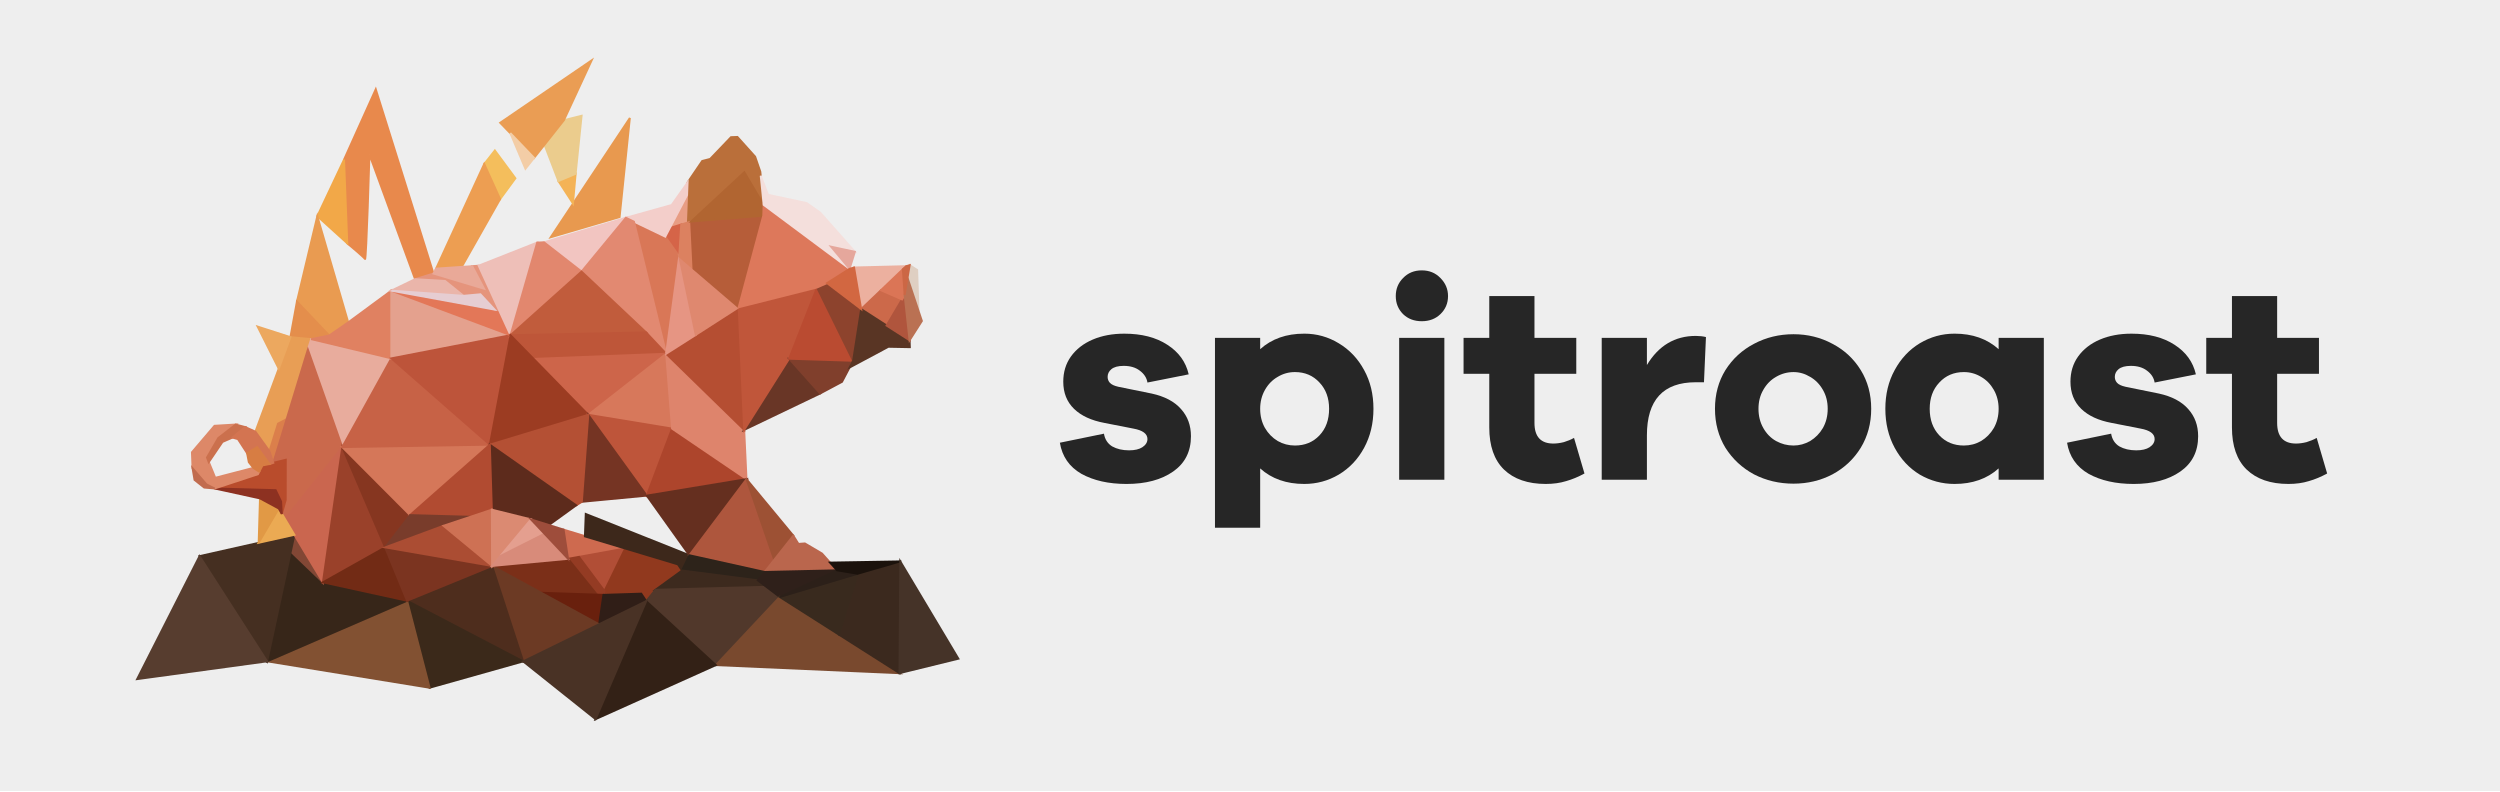
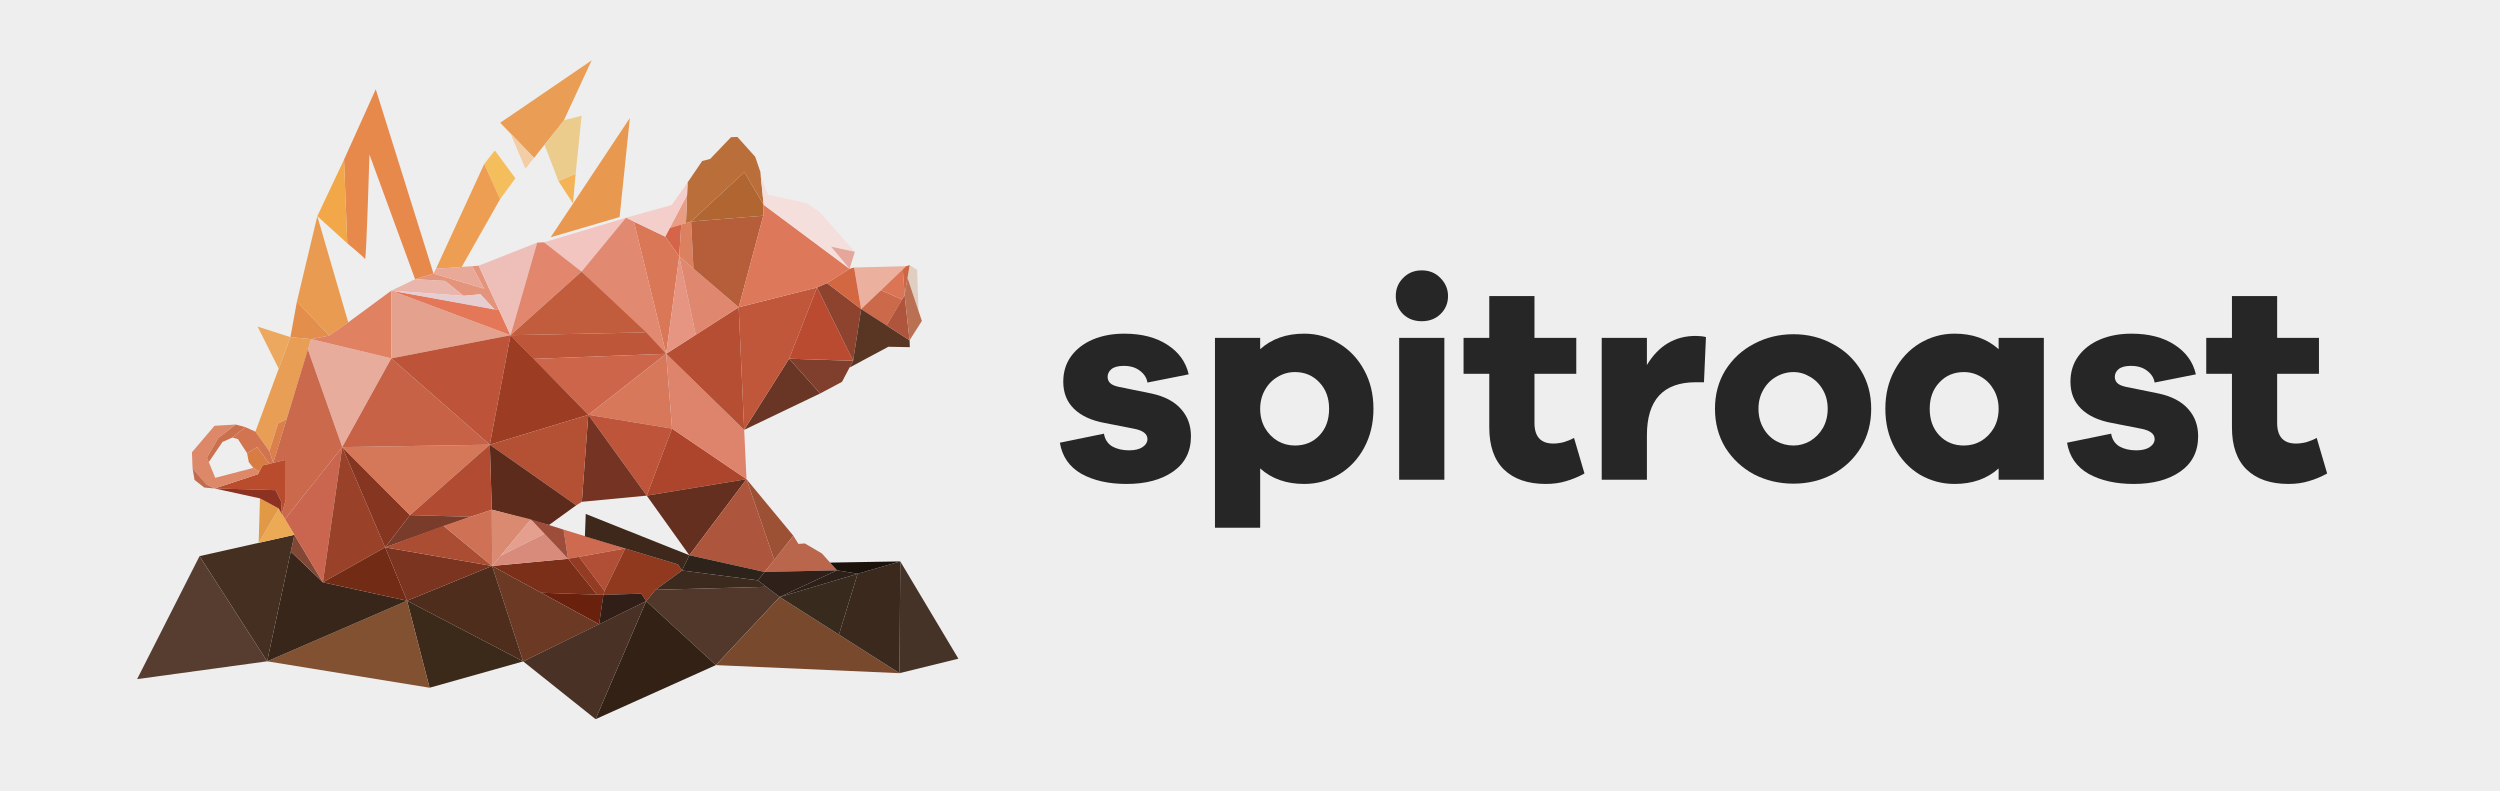
<svg xmlns="http://www.w3.org/2000/svg" id="SPITROAST" width="1280mm" height="405mm" version="1.1" viewBox="0 0 1280 405">
  <rect id="bg" width="1280" height="405" fill="#eee" />
  <g id="traced-polygons">
-     <path d="m288.56 271.17 31.539 9.651-29.26 5.293z" fill="#ce6a4f" stroke="#ce6a4f" />
-     <path d="m320.1 280.82-10.613 21.76-13.04-17.467z" fill="#b14e36" stroke="#b14e36" />
-     <path d="m320.1 280.82 26.971 8.141 2.128 3.142-13.594 9.876-4.746 5.805-2.537-3.83-19.388 0.619 0.553-1.994z" fill="#91391e" stroke="#91391e" />
-     <path d="m309.49 302.58-0.553 1.994-3.283-0.11-14.81-18.351 5.607-1z" fill="#943b23" stroke="#943b23" />
-     <path d="m290.84 286.11-38.896 3.657 25.168 13.729 28.538 0.965z" fill="#7b2f18" stroke="#7b2f18" />
-     <path d="m277.12 303.49 28.538 0.965 3.283 0.11-2.194 15.08z" fill="#69200d" stroke="#69200d" />
-     <path d="m306.74 319.65 2.194-15.08 19.388-0.619 2.537 3.83z" fill="#301e17" stroke="#301e17" />
-     <path d="m267.86 338.63 38.879-18.984-54.795-29.884z" fill="#6c3a24" stroke="#6c3a24" />
-     <path d="m267.86 338.63-59.449-31.057 43.533-17.811z" fill="#4e2d1d" stroke="#4e2d1d" />
-     <path d="m267.86 338.63-47.908 13.488-11.541-44.545z" fill="#3b291a" stroke="#3b291a" />
-     <path d="m219.96 352.12-11.541-44.545-71.645 31.018z" fill="#825132" stroke="#825132" />
-     <path d="m208.41 307.58-71.645 31.018 12.121-56.212 16.432 15.766z" fill="#372619" stroke="#372619" />
-     <path d="m165.32 298.15-14.583-24.338-1.85 8.572z" fill="#824735" stroke="#824735" />
-     <path d="m136.77 338.6 13.971-64.785-48.566 10.923z" fill="#452f21" stroke="#452f21" />
-     <path d="m351.21 114.21 0.826-20.772 7.49-11.012 4.074-1.052 10.675-11.142 3.28-0.116 9.089 10.119 2.637 7.666 1.712 16.972-9.89-16.712-27.24 25.247z" fill="#ba6f3a" stroke="#ba6f3a" />
-     <path d="m342.86 116.76 8.349-2.549 0.567-14.359z" fill="#e89d84" stroke="#e89d84" />
-     <path d="m340.61 121.16 7.159 10.095 1.024-16.316-5.934 1.82z" fill="#d56448" stroke="#d56448" />
-     <path d="m324.58 113.5 16.03 7.665 7.159 10.095-6.696 49.869z" fill="#d97757" stroke="#d97757" />
-     <path d="m320.46 111.5 20.155 9.662 11.164-21.309 0.259-6.413-8.153 11.523z" fill="#f3ceca" stroke="#f3ceca" />
-     <path d="m297.75 139.04 22.706-27.537-41.921 12.557z" fill="#f2c5c1" stroke="#f2c5c1" />
-     <path d="m341.08 181.13-16.493-67.629-4.125-1.998-22.706 27.537z" fill="#e28971" stroke="#e28971" />
-     <path d="m470.26 159.1-0.685-20.875-3.824-2.466-1.105 6.505z" fill="#dfcfc2" stroke="#dfcfc2" />
-     <path d="m281.94 121.49 40.546-61.075-5.246 50.704z" fill="#e8994f" stroke="#e8994f" />
-     <path d="m293.36 104.16 1.37-15.185-8.828 3.712z" fill="#f4b356" stroke="#f4b356" />
-     <path d="m294.73 88.971 3.044-29.689-9.052 2.256-9.896 12.688 7.075 18.456z" fill="#ebcc8d" stroke="#ebcc8d" />
-     <path d="m256.1 62.862 17.35 17.982 15.277-19.306 14.202-30.643z" fill="#ea9d54" stroke="#ea9d54" />
-     <path d="m269.02 86.419-7.73-18.262 12.157 12.687z" fill="#f3cda6" stroke="#f3cda6" />
-     <path d="m253.37 77.044 10.52 14.234-7.831 10.674-8.133-18.006z" fill="#f4be5c" stroke="#f4be5c" />
-     <path d="m223.26 137.54 13.115-0.838 19.68-34.754-8.133-18.006z" fill="#ed9e52" stroke="#ed9e52" />
-     <path d="m212.53 142.94-23.37-63.824s-1.603 54.651-2.275 53.522c-0.672-1.129-9.085-8.064-9.085-8.064l-1.653-42.864 16.241-36.016 29.564 94.361z" fill="#e8894c" stroke="#e8894c" />
-     <path d="m177.8 124.57-1.653-42.864-13.685 28.975z" fill="#f2a848" stroke="#f2a848" />
-     <path d="m178.3 165.05-9.729 6.731-16.544-17.412 10.436-43.69z" fill="#e99b51" stroke="#e99b51" />
-     <path d="m168.57 171.79-16.544-17.412-3.344 18.247 10.647 1.023z" fill="#e48e4c" stroke="#e48e4c" />
-     <path d="m148.69 172.62-17.928 48.377 7.191 10.002 4.401-14.099 4.397-2.267 12.585-40.99z" fill="#e89e55" stroke="#e89e55" />
-     <path d="m131.89 167.21 10.833 21.57 5.966-16.157z" fill="#eca85f" stroke="#eca85f" />
-     <path d="m146.75 214.63-4.397 2.267-4.401 14.099 1.987 5.964z" fill="#db7f4b" stroke="#db7f4b" />
-     <path d="m159.33 173.64-1.701 5.334 17.603 49.928 25.129-45.43z" fill="#e8ac9d" stroke="#e8ac9d" />
-     <path d="m157.63 178.98 17.603 49.928-29.37 36.889-1.596-2.655 2.014-7.187 0.034-20.549-6.381 1.558z" fill="#ca694c" stroke="#ca694c" />
-     <path d="m175.23 228.91-9.912 69.242-19.459-32.352z" fill="#ca664f" stroke="#ca664f" />
-     <path d="m165.32 298.15 31.862-17.899-21.951-51.342z" fill="#9a412a" stroke="#9a412a" />
-     <path d="m142.72 260.35-10.293 17.557 18.313-4.1z" fill="#ebaa53" stroke="#ebaa53" />
-     <path d="m132.43 277.91 10.293-17.557-9.609-5.177z" fill="#e19945" stroke="#e19945" />
-     <path d="m144.27 263.14-0.34-6.371-2.791-5.813-31.237-0.86 22.163-7.296 2.328-4.509 11.926-2.889-0.034 20.549z" fill="#b94c2c" stroke="#b94c2c" />
-     <path d="m144.27 263.14-0.34-6.371-2.791-5.813-31.237-0.86 23.211 5.079 9.609 5.177z" fill="#8d3121" stroke="#8d3121" />
-     <path d="m132.06 242.8-22.163 7.296-4.211-2.116-7.099-8.243-0.318-8.174 11.555-13.553 10.83-0.65-8.921 6.916-5.776 9.977 4.257 10.385 19.502-5.071 3.023 1.933z" fill="#dd8868" stroke="#dd8868" />
-     <path d="m109.9 250.1-4.211-2.116-7.099-8.243 1.006 5.967 4.972 3.928z" fill="#c16c4f" stroke="#c16c4f" />
-     <path d="m105.96 234.26 5.776-9.977 8.921-6.916 4.878 1.293-6.541 5.369-5.088 2.239-7.026 10.352z" fill="#cb704d" stroke="#cb704d" />
-     <path d="m119 224.03 2.82 0.793 4.699 7.204 5.15-3.106 6.33 8.66 1.941-0.613-1.987-5.964-7.191-10.002-5.221-2.341z" fill="#d37451" stroke="#d37451" />
-     <path d="m126.51 232.02 0.879 4.591 2.327 2.957 3.023 1.933 1.648-3.209 3.604-0.717-6.33-8.66z" fill="#d77d43" stroke="#d77d43" />
-     <path d="m175.23 228.91 21.951 51.342 12.752-16.521z" fill="#863620" stroke="#863620" />
-     <path d="m175.23 228.91 34.703 34.821 40.851-36.051z" fill="#d57759" stroke="#d57759" />
-     <path d="m175.23 228.91 75.554-1.229-50.425-44.201z" fill="#c76246" stroke="#c76246" />
-     <path d="m159.33 173.64 41.031 9.832-9e-3 -34.663-22.051 16.241-9.729 6.731z" fill="#e08161" stroke="#e08161" />
-     <path d="m200.36 183.48 61.022-11.857-61.032-22.806z" fill="#e4a18e" stroke="#e4a18e" />
-     <path d="m200.36 183.48 50.425 44.201 10.598-56.058z" fill="#bd543a" stroke="#bd543a" />
-     <path d="m200.35 148.81 61.032 22.806-5.898-12.887z" fill="#e37758" stroke="#e37758" />
-     <path d="m255.49 158.73-10.404-22.699-3.299 0.256 6.062 11.528-25.891-7.764-9.421 2.885 15.327 0.903 9.45 7.623 8.667-0.792 7.273 7.849z" fill="#e5947c" stroke="#e5947c" />
-     <path d="m247.85 147.82-6.062-11.528-18.525 1.255-1.305 2.509z" fill="#e9a998" stroke="#e9a998" />
-     <path d="m212.53 142.94-12.179 5.876 36.956 2.65-9.45-7.623z" fill="#eab5aa" stroke="#eab5aa" />
-     <path d="m253.25 158.52-7.273-7.849-8.667 0.792-36.956-2.65z" fill="#e6cdd2" stroke="#e6cdd2" />
-     <path d="m245.08 136.03 29.941-11.824-13.638 47.41z" fill="#eebfb8" stroke="#eebfb8" />
-     <path d="m261.39 171.62 36.365-32.584-19.214-14.98-3.512 0.154z" fill="#e2876e" stroke="#e2876e" />
-     <path d="m297.75 139.04-36.365 32.584 69.412-1.44z" fill="#c15c3c" stroke="#c15c3c" />
-     <path d="m330.8 170.18 10.277 10.946-67.959 2.618-11.73-12.123z" fill="#be5639" stroke="#be5639" />
-     <path d="m341.08 181.13-39.872 31.254-28.088-28.636z" fill="#cd654a" stroke="#cd654a" />
-     <path d="m261.39 171.62 39.818 40.76-50.415 15.298z" fill="#9c3c22" stroke="#9c3c22" />
-     <path d="m341.08 181.13 3.018 38.326-42.89-7.072z" fill="#d7785b" stroke="#d7785b" />
-     <path d="m344.09 219.45-12.962 34.312-29.928-41.384z" fill="#be553a" stroke="#be553a" />
-     <path d="m331.13 253.76-33.225 3.164 3.296-44.548z" fill="#753423" stroke="#753423" />
-     <path d="m301.2 212.38-3.296 44.548-2.894 1.789-44.225-31.039z" fill="#b45034" stroke="#b45034" />
-     <path d="m250.79 227.68 1.028 33.269 29.24 7.857 13.957-10.087z" fill="#5d2b1c" stroke="#5d2b1c" />
-     <path d="m250.79 227.68 1.028 33.269-10.932 3.64-30.947-0.858z" fill="#b14b31" stroke="#b14b31" />
-     <path d="m240.88 264.59-43.699 15.663 12.752-16.521z" fill="#793c2b" stroke="#793c2b" />
-     <path d="m165.32 298.15 43.092 9.428-11.23-27.328z" fill="#722b15" stroke="#722b15" />
-     <path d="m208.41 307.58 43.533-17.811-54.763-9.517z" fill="#7b3420" stroke="#7b3420" />
-     <path d="m197.19 280.25 54.763 9.517-24.907-20.572z" fill="#ab4d33" stroke="#ab4d33" />
-     <path d="m227.04 269.19 24.775-8.247 0.132 28.82z" fill="#ce7154" stroke="#ce7154" />
-     <path d="m251.95 289.77 19.89-23.847-20.022-4.973z" fill="#db8a72" stroke="#db8a72" />
-     <path d="m271.84 265.92 6.95 7.375-22.563 11.344z" fill="#e49f8f" stroke="#e49f8f" />
-     <path d="m278.79 273.29 12.056 12.816-38.896 3.657 4.277-5.128z" fill="#d88b7a" stroke="#d88b7a" />
-     <path d="m271.84 265.92 16.726 5.247 2.28 14.943z" fill="#9e4d3b" stroke="#9e4d3b" />
-     <path d="m299.47 274.63 47.609 14.331 2.128 3.142 3.731-7.817-53.036-21.138z" fill="#3d281b" stroke="#3d281b" />
-     <path d="m344.09 219.45 38.121 25.879-51.082 8.433z" fill="#ad452c" stroke="#ad452c" />
-     <path d="m382.21 245.33-1.19-25.252-39.949-38.953 3.018 38.326z" fill="#de846c" stroke="#de846c" />
-     <path d="m381.02 220.08 38.891-18.627-15.896-17.785z" fill="#693626" stroke="#693626" />
-     <path d="m381.02 220.08-2.814-62.769-37.135 23.816z" fill="#b54e32" stroke="#b54e32" />
-     <path d="m381.02 220.08 22.994-36.412 14.313-36.475-40.121 10.118z" fill="#c0563a" stroke="#c0563a" />
-     <path d="m404.02 183.67 15.896 17.785 11.193-5.967 5.668-10.772z" fill="#803f2c" stroke="#803f2c" />
-     <path d="m436.78 184.71-18.445-37.521-14.313 36.475z" fill="#ba4b31" stroke="#ba4b31" />
-     <path d="m436.78 184.71 4.13-26.463-17.484-13.309-5.091 2.25z" fill="#8d432d" stroke="#8d432d" />
-     <path d="m440.91 158.25-3.623-21.286 26.625-0.678z" fill="#ecb09f" stroke="#ecb09f" />
-     <path d="m440.91 158.25 10.122-9.647 10.833 4.711-7.947 13.366z" fill="#cc694a" stroke="#cc694a" />
-     <path d="m440.91 158.25 24.798 15.982 0.122 3.521-10.992-0.211-19.882 10.642 1.825-3.472z" fill="#593524" stroke="#593524" />
-     <path d="m453.91 166.68 11.79 7.552-2.539-23.184z" fill="#b0553d" stroke="#b0553d" />
-     <path d="m461.86 153.31 1.304-2.266-0.92-13.176-11.217 10.731z" fill="#db7556" stroke="#db7556" />
-     <path d="m465.7 174.23 6.303-9.897-7.361-22.074-1.481 8.787z" fill="#ba7153" stroke="#ba7153" />
-     <path d="m463.17 151.05 2.586-15.292-1.843 0.53-1.663 1.586z" fill="#cc6745" stroke="#cc6745" />
-     <path d="m347.77 131.26 8.461 40.201-15.157 9.668z" fill="#e69583" stroke="#e69583" />
-     <path d="m356.23 171.46 21.978-14.148-30.439-26.053z" fill="#df886f" stroke="#df886f" />
-     <path d="m347.77 131.26 7.291 6.25-1.198-24.098-5.068 1.533z" fill="#dc8160" stroke="#dc8160" />
-     <path d="m378.21 157.31-23.148-19.804-1.198-24.098 36.93-2.959z" fill="#b65d39" stroke="#b65d39" />
-     <path d="m390.99 104.87-0.2 5.576-36.93 2.959 27.24-25.247z" fill="#b16531" stroke="#b16531" />
-     <path d="m390.99 104.87 43.982 32.756-11.553 7.313-5.091 2.25-40.121 10.118 12.583-46.861z" fill="#dd785b" stroke="#dd785b" />
-     <path d="m389.49 89.973 3.721 9.757 19.76 4.242 6.947 4.878 17.784 20.067-12.203-2.626 9.478 11.338-43.982-32.756z" fill="#f4dfdc" stroke="#f4dfdc" />
-     <path d="m437.7 128.92-2.725 8.712-9.478-11.338z" fill="#e5a79c" stroke="#e5a79c" />
-     <path d="m434.98 137.63 2.308-0.664 3.623 21.286-17.484-13.309z" fill="#d26741" stroke="#d26741" />
-     <path d="m331.13 253.76 51.082-8.433-29.281 38.951z" fill="#652f1f" stroke="#652f1f" />
-     <path d="m352.93 284.28 38.558 8.564 4.947-6.166-14.224-41.349z" fill="#ae563d" stroke="#ae563d" />
-     <path d="m382.21 245.33 14.224 41.349 9.735-12.421z" fill="#9d5134" stroke="#9d5134" />
-     <path d="m406.17 274.26-14.682 18.588 37.058-0.841-7.687-8.599-8.769-5.171-3.278 0.241z" fill="#ba664d" stroke="#ba664d" />
-     <path d="m102.17 284.73 34.595 53.862-66.566 9.114z" fill="#573d2f" stroke="#573d2f" />
-     <path d="m349.2 292.1 38.766 5.037 3.523-4.29-38.558-8.564z" fill="#2d231a" stroke="#2d231a" />
-     <path d="m387.97 297.14 4.365 3.307-56.725 1.533 13.594-9.876z" fill="#3d2a1e" stroke="#3d2a1e" />
-     <path d="m392.33 300.44-56.725 1.533-4.746 5.805 35.659 32.753 32.7-34.875z" fill="#51382b" stroke="#51382b" />
-     <path d="m399.22 305.66-11.253-8.523 3.523-4.29 37.058-0.841z" fill="#2f201a" stroke="#2f201a" />
-     <path d="m399.22 305.66 61.324 39.006-94.024-4.13z" fill="#79492e" stroke="#79492e" />
-     <path d="m460.54 344.66 0.406-57.221-21.838 6.324-9.576 31.175z" fill="#3b291e" stroke="#3b291e" />
-     <path d="m429.54 324.94 9.576-31.175-39.892 11.891z" fill="#392a1e" stroke="#392a1e" />
-     <path d="m399.22 305.66 29.328-13.654 10.564 1.763z" fill="#2c2019" stroke="#2c2019" />
-     <path d="m428.55 292 10.564 1.763 21.838-6.324-35.978 0.614z" fill="#1b120c" stroke="#1b120c" />
-     <path d="m330.86 307.78 35.659 32.753-61.591 27.671z" fill="#332116" stroke="#332116" />
-     <path d="m304.93 368.2-37.066-29.57 62.998-30.854z" fill="#493225" stroke="#493225" />
-     <path d="m460.54 344.66 30.154-7.413-29.748-49.808z" fill="#453328" stroke="#453328" />
+     <path d="m288.56 271.17 31.539 9.651-29.26 5.293z" fill="#ce6a4f" />
+     <path d="m320.1 280.82-10.613 21.76-13.04-17.467z" fill="#b14e36" />
+     <path d="m320.1 280.82 26.971 8.141 2.128 3.142-13.594 9.876-4.746 5.805-2.537-3.83-19.388 0.619 0.553-1.994z" fill="#91391e" />
+     <path d="m309.49 302.58-0.553 1.994-3.283-0.11-14.81-18.351 5.607-1z" fill="#943b23" />
+     <path d="m290.84 286.11-38.896 3.657 25.168 13.729 28.538 0.965z" fill="#7b2f18" />
+     <path d="m277.12 303.49 28.538 0.965 3.283 0.11-2.194 15.08z" fill="#69200d" />
+     <path d="m306.74 319.65 2.194-15.08 19.388-0.619 2.537 3.83z" fill="#301e17" />
+     <path d="m267.86 338.63 38.879-18.984-54.795-29.884z" fill="#6c3a24" />
+     <path d="m267.86 338.63-59.449-31.057 43.533-17.811z" fill="#4e2d1d" />
+     <path d="m267.86 338.63-47.908 13.488-11.541-44.545z" fill="#3b291a" />
+     <path d="m219.96 352.12-11.541-44.545-71.645 31.018z" fill="#825132" />
+     <path d="m208.41 307.58-71.645 31.018 12.121-56.212 16.432 15.766z" fill="#372619" />
+     <path d="m165.32 298.15-14.583-24.338-1.85 8.572z" fill="#824735" />
+     <path d="m136.77 338.6 13.971-64.785-48.566 10.923z" fill="#452f21" />
+     <path d="m351.21 114.21 0.826-20.772 7.49-11.012 4.074-1.052 10.675-11.142 3.28-0.116 9.089 10.119 2.637 7.666 1.712 16.972-9.89-16.712-27.24 25.247z" fill="#ba6f3a" />
+     <path d="m342.86 116.76 8.349-2.549 0.567-14.359z" fill="#e89d84" />
+     <path d="m340.61 121.16 7.159 10.095 1.024-16.316-5.934 1.82z" fill="#d56448" />
+     <path d="m324.58 113.5 16.03 7.665 7.159 10.095-6.696 49.869z" fill="#d97757" />
+     <path d="m320.46 111.5 20.155 9.662 11.164-21.309 0.259-6.413-8.153 11.523z" fill="#f3ceca" />
+     <path d="m297.75 139.04 22.706-27.537-41.921 12.557z" fill="#f2c5c1" />
+     <path d="m341.08 181.13-16.493-67.629-4.125-1.998-22.706 27.537z" fill="#e28971" />
+     <path d="m470.26 159.1-0.685-20.875-3.824-2.466-1.105 6.505z" fill="#dfcfc2" />
+     <path d="m281.94 121.49 40.546-61.075-5.246 50.704z" fill="#e8994f" />
+     <path d="m293.36 104.16 1.37-15.185-8.828 3.712z" fill="#f4b356" />
+     <path d="m294.73 88.971 3.044-29.689-9.052 2.256-9.896 12.688 7.075 18.456z" fill="#ebcc8d" />
+     <path d="m256.1 62.862 17.35 17.982 15.277-19.306 14.202-30.643z" fill="#ea9d54" />
+     <path d="m269.02 86.419-7.73-18.262 12.157 12.687z" fill="#f3cda6" />
+     <path d="m253.37 77.044 10.52 14.234-7.831 10.674-8.133-18.006z" fill="#f4be5c" />
+     <path d="m223.26 137.54 13.115-0.838 19.68-34.754-8.133-18.006z" fill="#ed9e52" />
+     <path d="m212.53 142.94-23.37-63.824s-1.603 54.651-2.275 53.522c-0.672-1.129-9.085-8.064-9.085-8.064l-1.653-42.864 16.241-36.016 29.564 94.361z" fill="#e8894c" />
+     <path d="m177.8 124.57-1.653-42.864-13.685 28.975z" fill="#f2a848" />
+     <path d="m178.3 165.05-9.729 6.731-16.544-17.412 10.436-43.69z" fill="#e99b51" />
+     <path d="m168.57 171.79-16.544-17.412-3.344 18.247 10.647 1.023z" fill="#e48e4c" />
+     <path d="m148.69 172.62-17.928 48.377 7.191 10.002 4.401-14.099 4.397-2.267 12.585-40.99z" fill="#e89e55" />
+     <path d="m131.89 167.21 10.833 21.57 5.966-16.157z" fill="#eca85f" />
+     <path d="m146.75 214.63-4.397 2.267-4.401 14.099 1.987 5.964z" fill="#db7f4b" />
+     <path d="m159.33 173.64-1.701 5.334 17.603 49.928 25.129-45.43z" fill="#e8ac9d" />
+     <path d="m157.63 178.98 17.603 49.928-29.37 36.889-1.596-2.655 2.014-7.187 0.034-20.549-6.381 1.558z" fill="#ca694c" />
+     <path d="m175.23 228.91-9.912 69.242-19.459-32.352z" fill="#ca664f" />
+     <path d="m165.32 298.15 31.862-17.899-21.951-51.342z" fill="#9a412a" />
+     <path d="m142.72 260.35-10.293 17.557 18.313-4.1z" fill="#ebaa53" />
+     <path d="m132.43 277.91 10.293-17.557-9.609-5.177z" fill="#e19945" />
+     <path d="m144.27 263.14-0.34-6.371-2.791-5.813-31.237-0.86 22.163-7.296 2.328-4.509 11.926-2.889-0.034 20.549z" fill="#b94c2c" />
+     <path d="m144.27 263.14-0.34-6.371-2.791-5.813-31.237-0.86 23.211 5.079 9.609 5.177z" fill="#8d3121" />
+     <path d="m132.06 242.8-22.163 7.296-4.211-2.116-7.099-8.243-0.318-8.174 11.555-13.553 10.83-0.65-8.921 6.916-5.776 9.977 4.257 10.385 19.502-5.071 3.023 1.933z" fill="#dd8868" />
+     <path d="m109.9 250.1-4.211-2.116-7.099-8.243 1.006 5.967 4.972 3.928z" fill="#c16c4f" />
+     <path d="m105.96 234.26 5.776-9.977 8.921-6.916 4.878 1.293-6.541 5.369-5.088 2.239-7.026 10.352z" fill="#cb704d" />
+     <path d="m119 224.03 2.82 0.793 4.699 7.204 5.15-3.106 6.33 8.66 1.941-0.613-1.987-5.964-7.191-10.002-5.221-2.341z" fill="#d37451" />
+     <path d="m126.51 232.02 0.879 4.591 2.327 2.957 3.023 1.933 1.648-3.209 3.604-0.717-6.33-8.66z" fill="#d77d43" />
+     <path d="m175.23 228.91 21.951 51.342 12.752-16.521z" fill="#863620" />
+     <path d="m175.23 228.91 34.703 34.821 40.851-36.051z" fill="#d57759" />
+     <path d="m175.23 228.91 75.554-1.229-50.425-44.201z" fill="#c76246" />
+     <path d="m159.33 173.64 41.031 9.832-9e-3 -34.663-22.051 16.241-9.729 6.731z" fill="#e08161" />
+     <path d="m200.36 183.48 61.022-11.857-61.032-22.806z" fill="#e4a18e" />
+     <path d="m200.36 183.48 50.425 44.201 10.598-56.058z" fill="#bd543a" />
+     <path d="m200.35 148.81 61.032 22.806-5.898-12.887z" fill="#e37758" />
+     <path d="m255.49 158.73-10.404-22.699-3.299 0.256 6.062 11.528-25.891-7.764-9.421 2.885 15.327 0.903 9.45 7.623 8.667-0.792 7.273 7.849z" fill="#e5947c" />
+     <path d="m247.85 147.82-6.062-11.528-18.525 1.255-1.305 2.509z" fill="#e9a998" />
+     <path d="m212.53 142.94-12.179 5.876 36.956 2.65-9.45-7.623z" fill="#eab5aa" />
+     <path d="m253.25 158.52-7.273-7.849-8.667 0.792-36.956-2.65z" fill="#e6cdd2" />
+     <path d="m245.08 136.03 29.941-11.824-13.638 47.41z" fill="#eebfb8" />
+     <path d="m261.39 171.62 36.365-32.584-19.214-14.98-3.512 0.154z" fill="#e2876e" />
+     <path d="m297.75 139.04-36.365 32.584 69.412-1.44z" fill="#c15c3c" />
+     <path d="m330.8 170.18 10.277 10.946-67.959 2.618-11.73-12.123z" fill="#be5639" />
+     <path d="m341.08 181.13-39.872 31.254-28.088-28.636z" fill="#cd654a" />
+     <path d="m261.39 171.62 39.818 40.76-50.415 15.298z" fill="#9c3c22" />
+     <path d="m341.08 181.13 3.018 38.326-42.89-7.072z" fill="#d7785b" />
+     <path d="m344.09 219.45-12.962 34.312-29.928-41.384z" fill="#be553a" />
+     <path d="m331.13 253.76-33.225 3.164 3.296-44.548z" fill="#753423" />
+     <path d="m301.2 212.38-3.296 44.548-2.894 1.789-44.225-31.039z" fill="#b45034" />
+     <path d="m250.79 227.68 1.028 33.269 29.24 7.857 13.957-10.087z" fill="#5d2b1c" />
+     <path d="m250.79 227.68 1.028 33.269-10.932 3.64-30.947-0.858z" fill="#b14b31" />
+     <path d="m240.88 264.59-43.699 15.663 12.752-16.521z" fill="#793c2b" />
+     <path d="m165.32 298.15 43.092 9.428-11.23-27.328z" fill="#722b15" />
+     <path d="m208.41 307.58 43.533-17.811-54.763-9.517z" fill="#7b3420" />
+     <path d="m197.19 280.25 54.763 9.517-24.907-20.572z" fill="#ab4d33" />
+     <path d="m227.04 269.19 24.775-8.247 0.132 28.82z" fill="#ce7154" />
+     <path d="m251.95 289.77 19.89-23.847-20.022-4.973z" fill="#db8a72" />
+     <path d="m271.84 265.92 6.95 7.375-22.563 11.344z" fill="#e49f8f" />
+     <path d="m278.79 273.29 12.056 12.816-38.896 3.657 4.277-5.128z" fill="#d88b7a" />
+     <path d="m271.84 265.92 16.726 5.247 2.28 14.943z" fill="#9e4d3b" />
+     <path d="m299.47 274.63 47.609 14.331 2.128 3.142 3.731-7.817-53.036-21.138z" fill="#3d281b" />
+     <path d="m344.09 219.45 38.121 25.879-51.082 8.433z" fill="#ad452c" />
+     <path d="m382.21 245.33-1.19-25.252-39.949-38.953 3.018 38.326z" fill="#de846c" />
+     <path d="m381.02 220.08 38.891-18.627-15.896-17.785z" fill="#693626" />
+     <path d="m381.02 220.08-2.814-62.769-37.135 23.816z" fill="#b54e32" />
+     <path d="m381.02 220.08 22.994-36.412 14.313-36.475-40.121 10.118z" fill="#c0563a" />
+     <path d="m404.02 183.67 15.896 17.785 11.193-5.967 5.668-10.772z" fill="#803f2c" />
+     <path d="m436.78 184.71-18.445-37.521-14.313 36.475z" fill="#ba4b31" />
+     <path d="m436.78 184.71 4.13-26.463-17.484-13.309-5.091 2.25z" fill="#8d432d" />
+     <path d="m440.91 158.25-3.623-21.286 26.625-0.678z" fill="#ecb09f" />
+     <path d="m440.91 158.25 10.122-9.647 10.833 4.711-7.947 13.366z" fill="#cc694a" />
+     <path d="m440.91 158.25 24.798 15.982 0.122 3.521-10.992-0.211-19.882 10.642 1.825-3.472z" fill="#593524" />
+     <path d="m453.91 166.68 11.79 7.552-2.539-23.184z" fill="#b0553d" />
+     <path d="m461.86 153.31 1.304-2.266-0.92-13.176-11.217 10.731z" fill="#db7556" />
+     <path d="m465.7 174.23 6.303-9.897-7.361-22.074-1.481 8.787z" fill="#ba7153" />
+     <path d="m463.17 151.05 2.586-15.292-1.843 0.53-1.663 1.586z" fill="#cc6745" />
+     <path d="m347.77 131.26 8.461 40.201-15.157 9.668z" fill="#e69583" />
+     <path d="m356.23 171.46 21.978-14.148-30.439-26.053z" fill="#df886f" />
+     <path d="m347.77 131.26 7.291 6.25-1.198-24.098-5.068 1.533z" fill="#dc8160" />
+     <path d="m378.21 157.31-23.148-19.804-1.198-24.098 36.93-2.959z" fill="#b65d39" />
+     <path d="m390.99 104.87-0.2 5.576-36.93 2.959 27.24-25.247z" fill="#b16531" />
+     <path d="m390.99 104.87 43.982 32.756-11.553 7.313-5.091 2.25-40.121 10.118 12.583-46.861z" fill="#dd785b" />
+     <path d="m389.49 89.973 3.721 9.757 19.76 4.242 6.947 4.878 17.784 20.067-12.203-2.626 9.478 11.338-43.982-32.756z" fill="#f4dfdc" />
+     <path d="m437.7 128.92-2.725 8.712-9.478-11.338z" fill="#e5a79c" />
+     <path d="m434.98 137.63 2.308-0.664 3.623 21.286-17.484-13.309z" fill="#d26741" />
+     <path d="m331.13 253.76 51.082-8.433-29.281 38.951z" fill="#652f1f" />
+     <path d="m352.93 284.28 38.558 8.564 4.947-6.166-14.224-41.349z" fill="#ae563d" />
+     <path d="m382.21 245.33 14.224 41.349 9.735-12.421z" fill="#9d5134" />
+     <path d="m406.17 274.26-14.682 18.588 37.058-0.841-7.687-8.599-8.769-5.171-3.278 0.241z" fill="#ba664d" />
+     <path d="m102.17 284.73 34.595 53.862-66.566 9.114z" fill="#573d2f" />
+     <path d="m349.2 292.1 38.766 5.037 3.523-4.29-38.558-8.564z" fill="#2d231a" />
+     <path d="m387.97 297.14 4.365 3.307-56.725 1.533 13.594-9.876z" fill="#3d2a1e" />
+     <path d="m392.33 300.44-56.725 1.533-4.746 5.805 35.659 32.753 32.7-34.875z" fill="#51382b" />
+     <path d="m399.22 305.66-11.253-8.523 3.523-4.29 37.058-0.841z" fill="#2f201a" />
+     <path d="m399.22 305.66 61.324 39.006-94.024-4.13z" fill="#79492e" />
+     <path d="m460.54 344.66 0.406-57.221-21.838 6.324-9.576 31.175z" fill="#3b291e" />
+     <path d="m429.54 324.94 9.576-31.175-39.892 11.891z" fill="#392a1e" />
+     <path d="m399.22 305.66 29.328-13.654 10.564 1.763z" fill="#2c2019" />
+     <path d="m428.55 292 10.564 1.763 21.838-6.324-35.978 0.614z" fill="#1b120c" />
+     <path d="m330.86 307.78 35.659 32.753-61.591 27.671z" fill="#332116" />
+     <path d="m304.93 368.2-37.066-29.57 62.998-30.854z" fill="#493225" />
+     <path d="m460.54 344.66 30.154-7.413-29.748-49.808z" fill="#453328" />
  </g>
-   <g id="spitroast-text" fill="#262626" aria-label="spitroast">
+   <g id="spitroast-text" fill="#262626" stroke-width=".265" aria-label="spitroast">
    <path d="m565.22 222.04q0.723 4.339 4.194 6.509 3.616 2.025 8.678 2.025 4.339 0 6.798-1.591 2.603-1.736 2.603-4.194 0-4.05-7.232-5.352l-14.753-2.893q-10.125-1.88-15.621-7.232-5.496-5.352-5.496-13.885 0-7.377 3.905-12.873 4.05-5.641 11.137-8.678t16.2-3.037q13.307 0 21.985 5.641 8.823 5.641 10.993 15.187l-21.117 4.194q-0.579-3.616-3.905-6.075-3.182-2.459-8.244-2.459-4.339 0-6.364 1.736-1.88 1.591-1.88 3.905 0 1.736 1.157 3.037t4.339 2.025l17.067 3.471q9.98 2.17 15.042 7.955 5.062 5.641 5.062 13.885 0 11.716-9.112 18.08-9.112 6.364-23.865 6.364-13.741 0-23.142-5.207-9.257-5.352-10.993-15.91z" />
    <path d="m667.77 170.83q9.546 0 17.646 4.918 8.244 4.918 13.018 13.741 4.773 8.678 4.773 19.816t-4.773 19.96q-4.773 8.823-13.018 13.741-8.1 4.773-17.646 4.773-13.741 0-22.564-7.955v30.374h-23.142v-97.197h23.142v5.786q8.823-7.955 22.564-7.955zm-4.773 57.277q7.666 0 12.584-5.207 4.918-5.207 4.918-13.596 0-8.244-4.918-13.451-4.918-5.352-12.584-5.352-4.773 0-8.823 2.459-4.05 2.314-6.509 6.653t-2.459 9.691q0 5.496 2.459 9.835 2.459 4.194 6.509 6.653 4.05 2.314 8.823 2.314z" />
    <path d="m727.94 138.43q5.786 0 9.546 3.905 3.905 3.905 3.905 9.257 0 5.496-3.905 9.257-3.761 3.616-9.546 3.616t-9.546-3.616q-3.761-3.761-3.761-9.257t3.761-9.257q3.761-3.905 9.546-3.905zm-11.571 34.569h23.142v72.609h-23.142z" />
    <path d="m811.25 242.43q-4.773 2.603-9.402 3.905-4.628 1.446-10.414 1.446-13.741 0-21.407-7.377-7.521-7.377-7.521-21.551v-27.481h-13.162v-18.369h13.162v-21.407h23.142v21.407h21.407v18.369h-21.407v25.167q0 10.559 9.691 10.559 2.459 0 5.352-0.723 2.893-0.868 5.207-2.17z" />
    <path d="m868.24 171.99q2.893 0 5.207 0.579l-1.012 23.142h-4.194q-25.023 0-25.023 27.192v22.708h-23.142v-72.609h23.142v13.885q8.968-14.898 25.023-14.898z" />
    <path d="m918.28 171.12q10.848 0 19.96 4.918 9.112 4.773 14.464 13.451t5.352 19.816-5.352 19.96q-5.352 8.678-14.464 13.596-9.112 4.773-19.96 4.773-10.993 0-20.249-4.773-9.112-4.918-14.609-13.596-5.352-8.823-5.352-19.96t5.352-19.816q5.496-8.678 14.609-13.451 9.257-4.918 20.249-4.918zm0 56.988q4.484 0 8.534-2.314 4.05-2.459 6.509-6.653 2.459-4.339 2.459-9.835t-2.459-9.691q-2.459-4.339-6.509-6.653-4.05-2.459-8.534-2.459-4.773 0-8.968 2.459-4.05 2.314-6.509 6.653-2.459 4.194-2.459 9.691t2.459 9.835q2.459 4.339 6.509 6.653 4.194 2.314 8.968 2.314z" />
    <path d="m1023.3 245.61v-5.786q-8.823 7.955-22.564 7.955-9.546 0-17.791-4.773-8.1-4.918-12.873-13.741t-4.773-19.96 4.773-19.816q4.773-8.823 12.873-13.741 8.244-4.918 17.791-4.918 13.741 0 22.564 7.955v-5.786h23.142v72.609zm-17.791-17.501q4.773 0 8.823-2.314 4.05-2.459 6.509-6.653 2.459-4.339 2.459-9.835 0-5.352-2.459-9.691-2.459-4.339-6.509-6.653-4.05-2.459-8.823-2.459-7.666 0-12.584 5.352-4.918 5.207-4.918 13.451 0 8.389 4.918 13.596 4.918 5.207 12.584 5.207z" />
    <path d="m1080.9 222.04q0.723 4.339 4.194 6.509 3.616 2.025 8.678 2.025 4.339 0 6.798-1.591 2.603-1.736 2.603-4.194 0-4.05-7.232-5.352l-14.753-2.893q-10.125-1.88-15.621-7.232-5.496-5.352-5.496-13.885 0-7.377 3.905-12.873 4.05-5.641 11.137-8.678t16.2-3.037q13.307 0 21.985 5.641 8.823 5.641 10.993 15.187l-21.117 4.194q-0.579-3.616-3.905-6.075-3.182-2.459-8.244-2.459-4.339 0-6.364 1.736-1.88 1.591-1.88 3.905 0 1.736 1.157 3.037t4.339 2.025l17.067 3.471q9.98 2.17 15.042 7.955 5.062 5.641 5.062 13.885 0 11.716-9.112 18.08-9.112 6.364-23.865 6.364-13.741 0-23.142-5.207-9.257-5.352-10.993-15.91z" />
    <path d="m1191.5 242.43q-4.773 2.603-9.402 3.905-4.628 1.446-10.414 1.446-13.741 0-21.406-7.377-7.521-7.377-7.521-21.551v-27.481h-13.162v-18.369h13.162v-21.407h23.142v21.407h21.407v18.369h-21.407v25.167q0 10.559 9.691 10.559 2.459 0 5.352-0.723 2.893-0.868 5.207-2.17z" />
  </g>
</svg>
